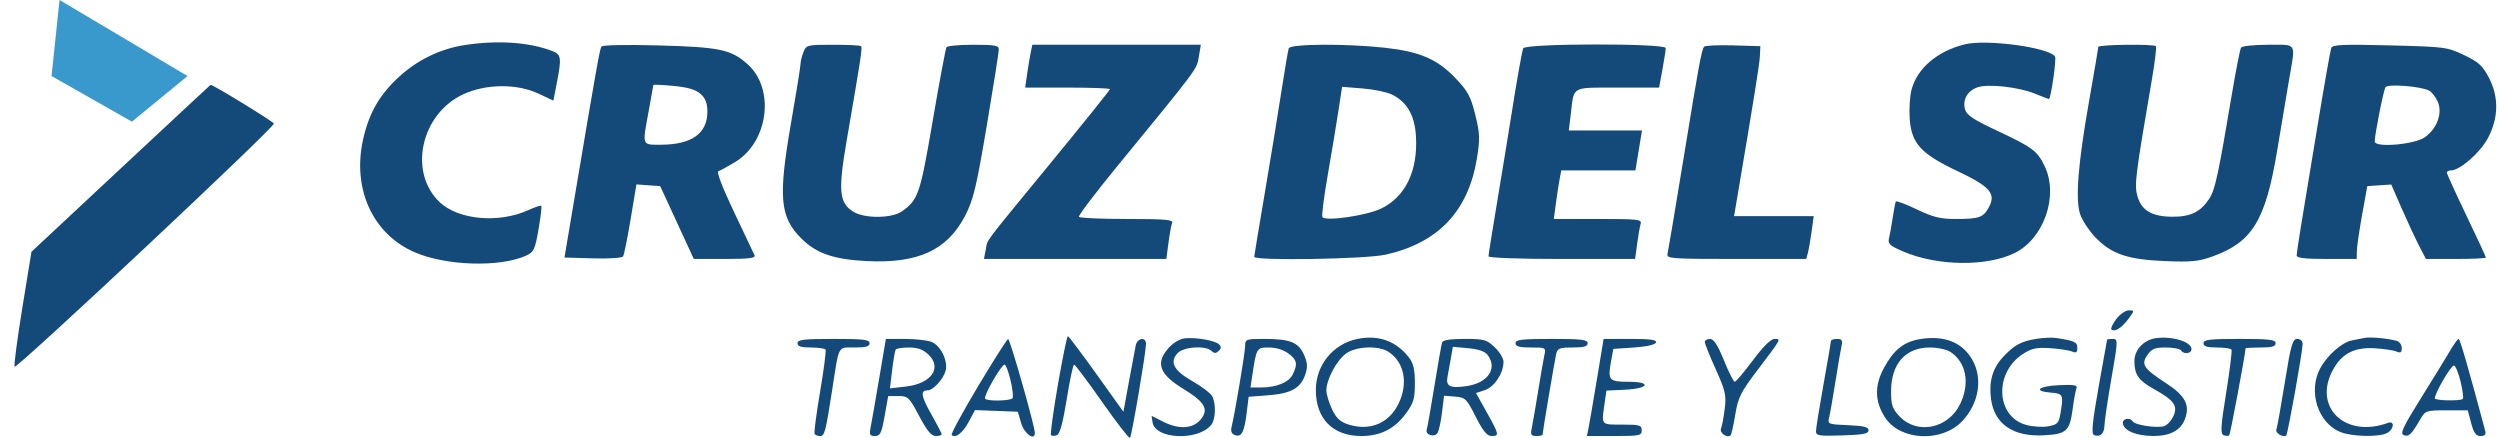
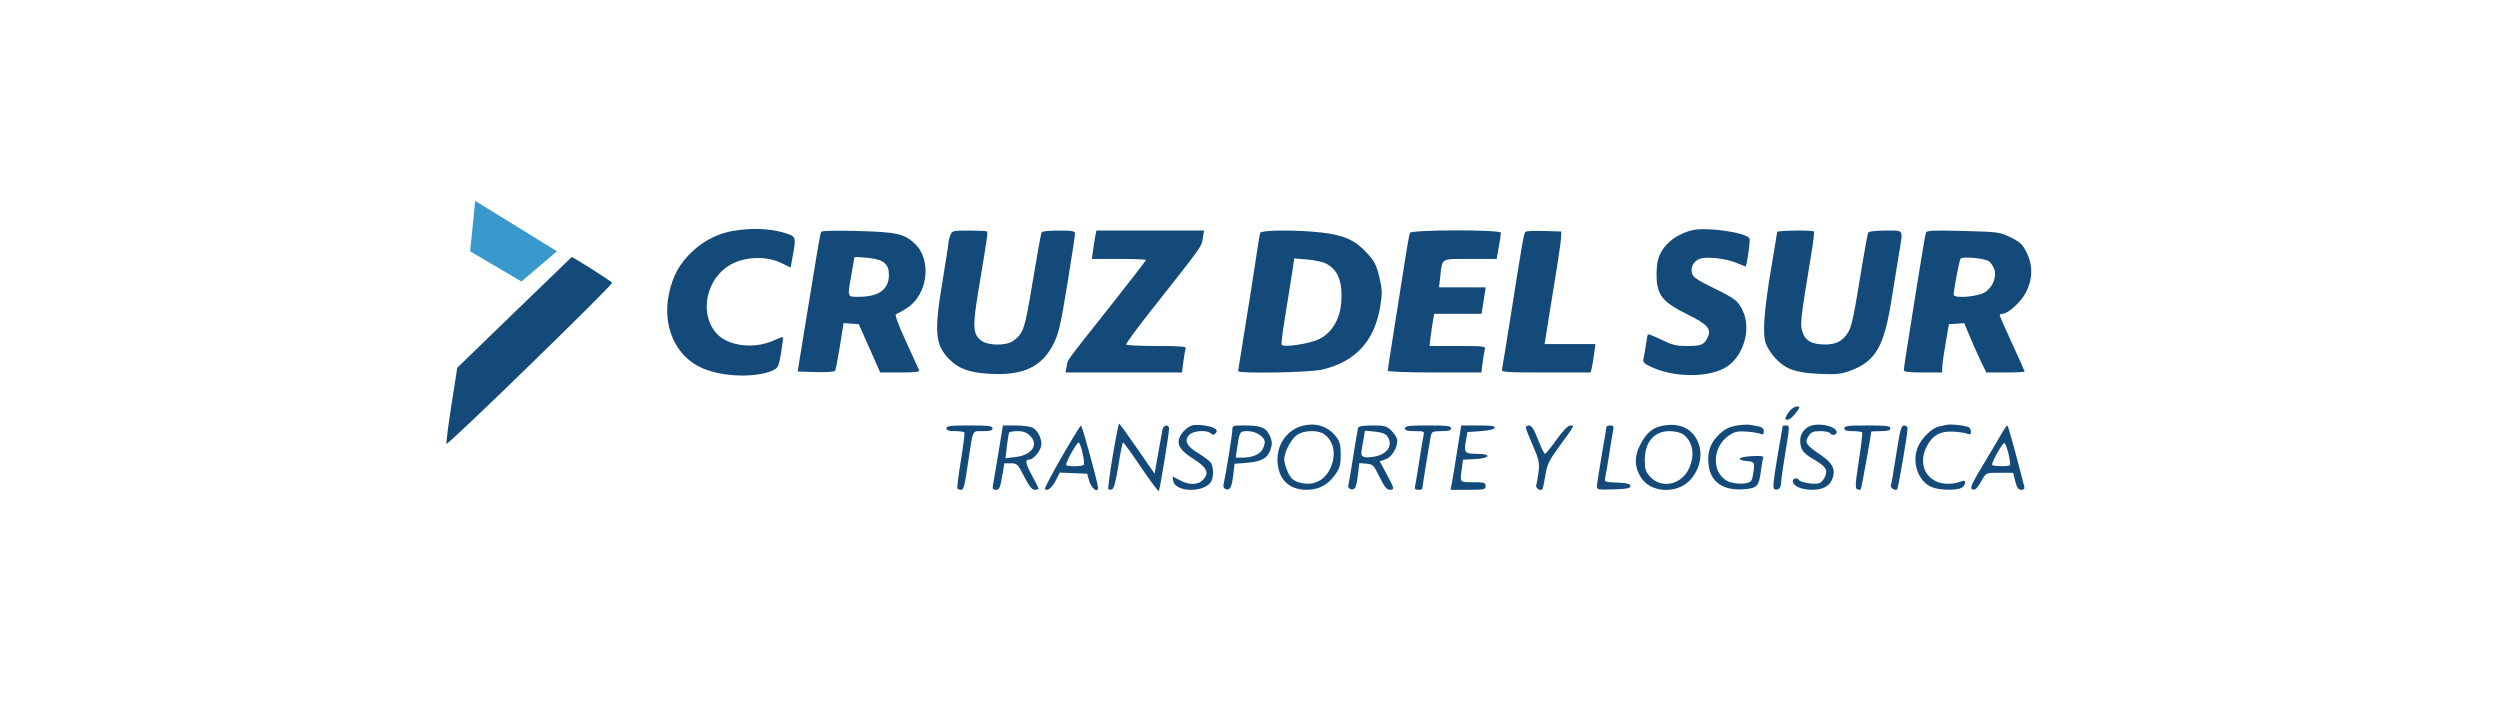
- <svg xmlns="http://www.w3.org/2000/svg" width="137" height="24" viewBox="0 0 137 24" fill="none">
-   <path fill-rule="evenodd" clip-rule="evenodd" d="M25.437 2.474C24.135 2.679 22.919 3.263 21.917 4.164C20.82 5.151 20.217 6.189 19.895 7.652C19.298 10.356 20.427 12.824 22.715 13.82C24.441 14.571 27.395 14.661 28.837 14.006C29.251 13.818 29.321 13.669 29.512 12.566C29.629 11.889 29.698 11.309 29.664 11.277C29.63 11.245 29.312 11.351 28.957 11.513C27.337 12.251 25.117 12.052 24.092 11.077C22.365 9.435 23.062 6.248 25.385 5.167C26.627 4.59 28.328 4.575 29.511 5.131L30.325 5.514L30.512 4.552C30.784 3.147 30.759 2.983 30.245 2.788C28.973 2.305 27.231 2.192 25.437 2.474ZM107.663 2.431C106.174 2.805 105.091 3.718 104.762 4.876C104.664 5.219 104.614 5.938 104.649 6.474C104.742 7.859 105.25 8.421 107.274 9.379C109.064 10.227 109.395 10.611 108.987 11.362C108.683 11.921 108.458 12 107.176 12C106.328 12 105.94 11.904 105.043 11.476C104.441 11.187 103.923 10.993 103.892 11.045C103.862 11.097 103.785 11.491 103.721 11.921C103.658 12.352 103.566 12.863 103.518 13.057C103.442 13.361 103.552 13.463 104.311 13.788C106.164 14.581 108.852 14.619 110.389 13.873C112.006 13.089 112.828 10.723 112.046 9.104C111.64 8.264 111.396 8.082 109.454 7.169C108.121 6.543 107.765 6.305 107.68 5.981C107.543 5.463 107.815 4.983 108.357 4.788C108.927 4.581 110.62 4.766 111.512 5.131C111.908 5.294 112.253 5.426 112.279 5.426C112.387 5.426 112.704 3.235 112.616 3.099C112.29 2.598 108.847 2.134 107.663 2.431ZM32.957 2.553C32.866 2.693 32.675 3.767 31.474 10.904L30.933 14.113L32.49 14.158C33.381 14.183 34.089 14.137 34.145 14.05C34.2 13.965 34.387 13.044 34.56 12.002L34.875 10.106L36.179 10.2L38.02 14.191H39.727C41.028 14.191 41.415 14.144 41.352 13.995C41.306 13.888 40.8 12.819 40.227 11.62C39.613 10.336 39.258 9.418 39.364 9.384C39.463 9.353 39.876 9.127 40.283 8.882C42.112 7.778 42.483 4.87 40.967 3.517C40.066 2.713 39.434 2.579 36.115 2.49C34.303 2.441 33.013 2.467 32.957 2.553ZM44.029 2.854C43.941 3.075 43.868 3.374 43.867 3.519C43.866 3.664 43.643 5.049 43.373 6.597C42.635 10.817 42.725 11.882 43.918 13.073C44.733 13.887 45.691 14.217 47.501 14.308C50.301 14.448 51.901 13.714 52.879 11.843C53.337 10.966 53.502 10.283 54.073 6.902C54.437 4.744 54.734 2.86 54.734 2.715C54.734 2.49 54.536 2.453 53.345 2.453C52.58 2.453 51.916 2.513 51.868 2.587C51.82 2.66 51.48 4.474 51.113 6.617C50.422 10.65 50.322 10.947 49.429 11.58C48.876 11.973 47.38 11.986 46.766 11.604C45.977 11.112 45.92 10.467 46.415 7.602C47.184 3.147 47.267 2.605 47.185 2.528C47.142 2.486 46.45 2.453 45.648 2.453C44.234 2.453 44.185 2.465 44.029 2.854ZM56.482 2.883C56.433 3.12 56.345 3.648 56.286 4.057L56.179 4.8H58.502C59.78 4.8 60.826 4.839 60.826 4.886C60.826 4.934 59.369 6.747 57.589 8.917C53.726 13.623 54.144 13.065 54.021 13.682L53.919 14.191H63.916L64.032 13.305C64.096 12.819 64.187 12.325 64.233 12.21C64.302 12.039 63.833 12 61.758 12C60.351 12 59.166 11.947 59.125 11.882C59.085 11.818 60.004 10.603 61.167 9.182C65.69 3.663 65.578 3.813 65.695 3.116L65.807 2.453H56.572L56.482 2.883ZM70.623 2.648C70.585 2.756 70.402 3.83 70.217 5.035C70.032 6.24 69.623 8.74 69.308 10.591C68.993 12.442 68.734 14.009 68.732 14.073C68.725 14.301 74.839 14.2 75.934 13.955C78.822 13.307 80.462 11.574 80.938 8.664C81.109 7.617 81.097 7.303 80.843 6.283C80.594 5.277 80.436 4.987 79.747 4.27C78.748 3.231 77.795 2.824 75.868 2.614C73.746 2.383 70.711 2.403 70.623 2.648ZM83.471 2.648C83.388 2.898 83.111 4.467 82.813 6.365C82.685 7.183 82.353 9.213 82.075 10.876C81.797 12.539 81.569 13.965 81.569 14.045C81.569 14.131 83.219 14.191 85.587 14.191H89.605L89.715 13.369C89.775 12.917 89.861 12.424 89.906 12.274C89.981 12.022 89.794 12 87.568 12H85.149L85.258 11.178C85.318 10.726 85.41 10.127 85.462 9.848L85.557 9.339H89.621L89.711 8.791C89.76 8.49 89.841 7.997 89.891 7.696L89.981 7.148H85.972L86.085 6.198C86.263 4.704 86.085 4.8 88.649 4.8H90.919L91.101 3.809C91.201 3.264 91.282 2.736 91.282 2.635C91.282 2.363 83.56 2.375 83.471 2.648ZM93.377 2.564C93.234 2.804 93.102 3.527 92.279 8.556C91.822 11.354 91.417 13.766 91.38 13.917C91.318 14.172 91.58 14.191 95.149 14.191H98.984L99.076 13.839C99.126 13.645 99.217 13.117 99.279 12.665L99.392 11.843H95.027L95.14 11.178C96.122 5.386 96.419 3.536 96.442 3.079L96.468 2.531L94.959 2.486C94.129 2.461 93.417 2.497 93.377 2.564ZM114.987 2.57C114.986 2.634 114.761 3.955 114.488 5.504C113.869 9.01 113.718 10.948 113.999 11.758C114.113 12.085 114.474 12.636 114.802 12.981C115.689 13.914 116.565 14.219 118.611 14.306C120.084 14.368 120.474 14.331 121.245 14.053C123.431 13.267 124.152 12.085 124.79 8.243C125.025 6.823 125.324 5.045 125.454 4.292C125.799 2.292 125.9 2.453 124.301 2.453C123.536 2.453 122.866 2.522 122.811 2.607C122.756 2.692 122.53 3.836 122.309 5.15C121.568 9.559 121.391 10.382 121.078 10.871C120.605 11.61 120.046 11.885 119.034 11.877C117.913 11.867 117.352 11.533 117.128 10.741C116.956 10.134 117.015 9.655 117.922 4.369C118.088 3.399 118.188 2.572 118.143 2.53C118.011 2.404 114.99 2.442 114.987 2.57ZM127.753 2.626C127.706 2.746 127.366 4.675 126.998 6.913C126.629 9.151 126.222 11.616 126.094 12.391C125.966 13.166 125.86 13.888 125.858 13.995C125.856 14.139 126.293 14.191 127.501 14.191H129.148L129.155 13.76C129.159 13.524 129.289 12.626 129.445 11.765L129.728 10.2L131.041 10.112L131.607 11.408C131.918 12.121 132.345 13.038 132.556 13.447L132.94 14.191H134.583C135.487 14.191 136.227 14.156 136.227 14.114C136.227 14.072 135.745 13.034 135.157 11.807C134.568 10.581 134.087 9.523 134.087 9.458C134.087 9.393 134.187 9.339 134.309 9.339C134.798 9.339 135.905 8.376 136.331 7.58C136.927 6.466 136.947 5.321 136.389 4.252C136.046 3.597 135.826 3.397 135.027 3.017C134.101 2.577 133.988 2.562 130.956 2.487C128.39 2.423 127.823 2.447 127.753 2.626ZM6.621 9.227L1.723 13.8L1.218 16.906C0.941 18.615 0.753 20.05 0.8 20.096C0.929 20.218 15.073 6.956 15.009 6.773C14.968 6.655 11.649 4.622 11.541 4.649C11.529 4.652 9.315 6.712 6.621 9.227ZM38.393 5.149C38.662 5.389 38.765 5.659 38.765 6.123C38.765 7.315 37.898 7.93 36.219 7.93C35.158 7.93 35.19 8.021 35.555 6.052C35.69 5.321 35.801 4.695 35.802 4.661C35.802 4.628 36.301 4.649 36.912 4.709C37.706 4.786 38.127 4.911 38.393 5.149ZM133.109 4.962C133.26 5.039 133.477 5.317 133.591 5.58C133.859 6.195 133.55 7.048 132.888 7.518C132.317 7.923 130.135 8.109 130.136 7.752C130.136 7.359 130.614 4.95 130.726 4.778C130.85 4.588 132.647 4.726 133.109 4.962ZM76.276 5.179C77.093 5.581 77.516 6.301 77.591 7.416C77.719 9.334 77.03 10.784 75.683 11.431C74.877 11.818 72.627 12.143 72.467 11.896C72.42 11.824 72.554 10.779 72.763 9.574C72.974 8.369 73.236 6.792 73.346 6.07L73.547 4.758L74.665 4.847C75.279 4.896 76.004 5.046 76.276 5.179ZM115.97 17.487C115.773 17.75 115.654 18.005 115.705 18.054C115.875 18.215 116.26 17.979 116.627 17.49C116.98 17.018 116.981 17.008 116.658 17.008C116.477 17.008 116.168 17.223 115.97 17.487ZM57.971 21.091C57.716 22.562 57.547 23.803 57.595 23.849C57.644 23.895 57.789 23.894 57.919 23.847C58.08 23.789 58.251 23.16 58.457 21.872C58.623 20.832 58.806 19.982 58.861 19.982C58.918 19.982 59.61 20.904 60.4 22.031C61.19 23.159 61.876 24.044 61.924 23.998C62.017 23.91 62.8 19.31 62.801 18.847C62.802 18.446 62.327 18.512 62.239 18.925C62.198 19.119 62.029 20.017 61.864 20.921L61.563 22.564L60.083 20.496C59.269 19.359 58.565 18.426 58.519 18.422C58.473 18.419 58.226 19.62 57.971 21.091ZM64.906 18.542C64.658 18.57 64.274 18.802 64.042 19.064C63.303 19.899 63.525 20.507 64.865 21.322C65.905 21.955 66.186 22.343 65.931 22.795C65.545 23.482 64.705 23.6 63.733 23.105L63.106 22.786L63.159 23.14C63.3 24.074 65.653 24.178 66.377 23.282C66.622 22.978 66.647 22.101 66.422 21.701C66.331 21.539 65.846 21.174 65.345 20.89C64.321 20.308 64.073 19.836 64.536 19.349C64.87 18.998 66.065 18.921 66.39 19.23C66.544 19.376 66.632 19.376 66.785 19.23C66.931 19.092 66.935 18.997 66.799 18.867C66.575 18.655 65.519 18.473 64.906 18.542ZM74.371 18.577C73.042 18.856 72.108 20.01 72.108 21.375C72.108 22.954 73.041 23.895 74.605 23.894C75.646 23.894 76.427 23.5 77.038 22.668C77.465 22.086 77.536 21.848 77.536 20.997C77.536 20.239 77.456 19.903 77.196 19.572C76.495 18.679 75.52 18.335 74.371 18.577ZM105.224 18.582C104.336 18.726 103.783 19.163 103.248 20.146C102.713 21.128 102.73 22 103.303 22.881C104.129 24.151 106.396 24.262 107.521 23.088C108.454 22.112 108.676 20.719 108.063 19.681C107.51 18.746 106.54 18.37 105.224 18.582ZM111.615 18.566C110.758 18.699 110.372 18.91 109.752 19.581C109.183 20.197 108.978 20.94 109.113 21.895C109.303 23.247 110.333 23.945 112.005 23.855C113.253 23.788 113.422 23.63 113.587 22.377C113.651 21.893 113.742 21.399 113.791 21.279C113.861 21.104 113.673 21.07 112.829 21.108C111.691 21.159 111.396 21.438 112.397 21.517C113.065 21.57 113.091 21.629 112.909 22.678C112.819 23.193 112.741 23.273 112.236 23.363C111.922 23.419 111.372 23.382 111.015 23.28C109.361 22.809 109.274 20.404 110.874 19.386C111.346 19.086 111.613 19.03 112.355 19.08C112.853 19.113 113.391 19.196 113.549 19.264C113.773 19.361 113.837 19.317 113.837 19.062C113.837 18.742 113.682 18.672 112.643 18.518C112.44 18.488 111.977 18.51 111.615 18.566ZM118.117 18.536C117.465 18.638 116.965 19.179 116.965 19.784C116.965 20.523 117.189 20.849 118.014 21.308C119.138 21.935 119.354 22.227 119.109 22.79C118.997 23.047 118.762 23.301 118.587 23.354C118.195 23.472 117.001 23.294 116.874 23.098C116.707 22.841 116.28 22.942 116.337 23.225C116.416 23.617 117.096 23.889 118 23.892C118.928 23.895 119.51 23.581 119.74 22.954C120.02 22.19 119.751 21.684 118.701 20.999C117.461 20.19 117.318 19.974 117.68 19.45C117.912 19.113 118.086 19.043 118.688 19.043C119.088 19.043 119.461 19.113 119.517 19.199C119.672 19.438 120.093 19.385 120.093 19.126C120.093 18.725 118.999 18.398 118.117 18.536ZM129.559 18.52C129.378 18.556 129.069 18.618 128.872 18.657C128.329 18.767 127.527 19.477 127.147 20.185C126.468 21.45 127.022 23.185 128.262 23.677C128.904 23.932 130.35 23.964 130.805 23.732C131.195 23.534 131.246 23.034 130.862 23.174C128.521 24.028 126.741 22.326 127.837 20.282C128.323 19.378 129.015 19.017 130.136 19.085C130.634 19.115 131.171 19.196 131.329 19.264C131.552 19.361 131.617 19.317 131.617 19.07C131.617 18.894 131.488 18.717 131.329 18.676C130.782 18.533 129.887 18.454 129.559 18.52ZM43.704 18.808C43.704 18.981 43.895 19.043 44.435 19.043C44.837 19.043 45.199 19.095 45.24 19.16C45.28 19.225 45.145 20.263 44.941 21.468C44.736 22.674 44.6 23.712 44.639 23.777C44.679 23.842 44.812 23.894 44.935 23.894C45.188 23.894 45.242 23.693 45.6 21.39C45.995 18.845 45.891 19.043 46.835 19.043C47.454 19.043 47.655 18.985 47.655 18.808C47.655 18.612 47.326 18.573 45.68 18.573C44.033 18.573 43.704 18.612 43.704 18.808ZM48.168 20.803C47.96 22.03 47.751 23.227 47.702 23.464C47.629 23.82 47.672 23.894 47.949 23.894C48.236 23.894 48.312 23.736 48.478 22.799L48.673 21.703H49.232C49.759 21.703 49.824 21.766 50.372 22.799C50.797 23.603 51.039 23.894 51.279 23.894C51.459 23.894 51.606 23.851 51.606 23.799C51.606 23.746 51.347 23.246 51.03 22.688C50.467 21.698 50.424 21.39 50.847 21.39C51.138 21.39 51.707 20.76 51.822 20.309C51.962 19.764 51.533 18.911 51.027 18.729C50.791 18.643 50.136 18.573 49.572 18.573H48.546L48.168 20.803ZM53.6 21.164C52.75 22.584 52.098 23.788 52.152 23.839C52.36 24.037 52.758 23.728 53.088 23.113L53.431 22.472L55.776 22.564L55.96 23.189C56.132 23.773 56.71 24.185 56.71 23.723C56.71 23.36 55.349 18.573 55.247 18.578C55.191 18.58 54.45 19.744 53.6 21.164ZM68.234 18.949C68.234 19.306 67.676 22.639 67.491 23.389C67.432 23.628 67.49 23.777 67.671 23.842C68.034 23.975 68.189 23.685 68.317 22.634L68.426 21.744L69.483 21.663C70.739 21.568 71.267 21.279 71.52 20.548C71.67 20.116 71.658 19.896 71.461 19.446C71.158 18.759 70.698 18.573 69.294 18.573C68.285 18.573 68.234 18.591 68.234 18.949ZM79.025 18.769C78.99 18.876 78.801 19.95 78.606 21.155C78.411 22.361 78.221 23.437 78.184 23.548C78.092 23.827 78.608 23.988 78.775 23.732C78.849 23.617 78.96 23.11 79.022 22.605L79.134 21.686L79.734 21.734C80.298 21.779 80.367 21.845 80.87 22.838C81.266 23.62 81.49 23.894 81.734 23.894C82.173 23.894 82.159 23.82 81.474 22.594L80.885 21.539L81.378 21.375C81.896 21.204 82.392 20.447 82.392 19.829C82.392 19.641 82.176 19.282 81.911 19.03C81.469 18.611 81.334 18.573 80.26 18.573C79.468 18.573 79.069 18.636 79.025 18.769ZM83.051 18.808C83.051 18.986 83.254 19.043 83.887 19.043C84.712 19.043 84.722 19.048 84.63 19.473C84.578 19.71 84.422 20.608 84.284 21.468C84.145 22.329 83.99 23.227 83.94 23.464C83.863 23.823 83.904 23.894 84.19 23.894C84.379 23.894 84.533 23.861 84.533 23.82C84.533 23.68 85.196 19.749 85.279 19.395C85.352 19.087 85.466 19.043 86.182 19.043C86.801 19.043 87.002 18.985 87.002 18.808C87.002 18.612 86.673 18.573 85.027 18.573C83.38 18.573 83.051 18.612 83.051 18.808ZM87.508 20.803C87.305 22.03 87.099 23.227 87.05 23.464L86.961 23.894H88.463C89.856 23.894 89.966 23.872 89.966 23.581C89.966 23.3 89.856 23.268 88.895 23.268C87.718 23.268 87.757 23.315 87.929 22.123L88.033 21.404L89.027 21.358C90.365 21.296 90.542 20.921 89.233 20.921C88.173 20.921 88.099 20.836 88.282 19.825L88.409 19.121L89.545 19.043C90.244 18.994 90.707 18.889 90.748 18.769C90.799 18.622 90.448 18.573 89.347 18.573H87.877L87.508 20.803ZM93.423 18.742C93.423 18.834 93.692 19.506 94.021 20.234C94.549 21.402 94.607 21.657 94.515 22.4C94.458 22.863 94.366 23.353 94.311 23.488C94.216 23.725 94.653 24.029 94.837 23.854C94.883 23.811 94.998 23.299 95.094 22.716C95.245 21.789 95.394 21.489 96.288 20.311C97.639 18.53 97.615 18.573 97.245 18.573C97.042 18.573 96.622 18.988 96.057 19.747C95.576 20.392 95.129 20.921 95.064 20.921C94.999 20.921 94.733 20.393 94.472 19.749C94.134 18.911 93.917 18.576 93.711 18.575C93.552 18.574 93.423 18.649 93.423 18.742ZM100.336 18.69C100.335 18.755 100.15 19.829 99.926 21.077C99.701 22.325 99.517 23.473 99.516 23.627C99.514 23.878 99.662 23.902 100.955 23.861C102.104 23.825 102.395 23.769 102.395 23.581C102.395 23.4 102.138 23.336 101.268 23.3C100.199 23.256 100.145 23.235 100.23 22.909C100.28 22.719 100.438 21.825 100.581 20.921C100.725 20.017 100.878 19.119 100.922 18.925C100.984 18.651 100.928 18.573 100.67 18.573C100.487 18.573 100.337 18.626 100.336 18.69ZM115.469 18.612C115.461 18.634 115.252 19.803 115.003 21.21C114.648 23.223 114.596 23.785 114.762 23.845C115.098 23.968 115.318 23.754 115.326 23.298C115.33 23.067 115.501 21.909 115.708 20.725C116.066 18.67 116.069 18.573 115.783 18.573C115.618 18.573 115.477 18.591 115.469 18.612ZM120.752 18.808C120.752 18.981 120.943 19.043 121.483 19.043C121.885 19.043 122.246 19.095 122.285 19.16C122.324 19.225 122.193 20.288 121.994 21.523C121.694 23.387 121.671 23.783 121.858 23.851C121.981 23.896 122.119 23.899 122.162 23.858C122.222 23.801 123.056 19.351 123.056 19.09C123.056 19.064 123.427 19.043 123.88 19.043C124.502 19.043 124.703 18.985 124.703 18.808C124.703 18.612 124.373 18.573 122.727 18.573C121.081 18.573 120.752 18.612 120.752 18.808ZM125.208 20.96C124.996 22.273 124.788 23.434 124.746 23.541C124.67 23.73 125.135 24.005 125.287 23.861C125.375 23.777 126.183 19.259 126.184 18.847C126.184 18.688 126.061 18.573 125.888 18.573C125.633 18.573 125.539 18.902 125.208 20.96ZM134.253 19.238C134.039 19.604 133.324 20.769 132.663 21.827C131.674 23.413 131.51 23.768 131.729 23.848C132.003 23.949 132.148 23.809 132.638 22.967C132.91 22.501 132.955 22.486 134.077 22.486H135.234L135.421 23.19C135.564 23.731 135.684 23.894 135.936 23.894C136.168 23.894 136.244 23.813 136.192 23.62C135.302 20.279 134.809 18.573 134.734 18.573C134.683 18.573 134.466 18.872 134.253 19.238ZM50.883 19.436C51.643 20.159 51.028 21.027 49.645 21.183L48.77 21.282L48.89 20.279C48.956 19.728 49.043 19.225 49.083 19.16C49.123 19.095 49.452 19.043 49.813 19.043C50.294 19.043 50.579 19.147 50.883 19.436ZM70.599 19.367C71.079 19.726 71.124 19.934 70.846 20.514C70.636 20.952 69.951 21.234 69.096 21.234H68.526L68.639 20.49C68.856 19.063 68.868 19.043 69.547 19.043C69.923 19.043 70.335 19.169 70.599 19.367ZM76.101 19.287C76.959 19.858 77.178 20.996 76.644 22.113C76.131 23.189 75.077 23.633 73.909 23.267C73.444 23.121 73.234 22.928 72.996 22.43C72.826 22.073 72.686 21.605 72.686 21.39C72.686 20.805 73.237 19.767 73.751 19.382C74.302 18.97 75.549 18.92 76.101 19.287ZM81.515 19.443C82.086 20.186 81.544 20.991 80.358 21.16C79.451 21.29 79.221 21.172 79.326 20.632C79.371 20.403 79.454 19.944 79.512 19.611L79.616 19.005L80.456 19.082C81.009 19.132 81.37 19.256 81.515 19.443ZM106.887 19.287C107.75 19.862 107.964 20.996 107.422 22.13C106.773 23.491 105.056 23.842 104.088 22.812C103.704 22.403 103.63 22.184 103.63 21.458C103.63 19.937 104.417 19.043 105.756 19.043C106.182 19.043 106.682 19.151 106.887 19.287ZM55.381 20.855C55.494 21.335 55.54 21.772 55.482 21.827C55.323 21.978 54.081 21.994 53.984 21.846C53.887 21.696 54.87 19.982 55.053 19.982C55.121 19.982 55.268 20.375 55.381 20.855ZM134.844 20.931C134.955 21.398 135.009 21.817 134.964 21.86C134.832 21.986 133.428 21.957 133.428 21.828C133.428 21.537 134.339 19.983 134.482 20.029C134.571 20.057 134.734 20.462 134.844 20.931Z" fill="#144A79" />
-   <path d="M3.263 0L2.825 4.167L7.228 6.667L10.277 4.167L3.263 0Z" fill="#3999CC" />
+ <svg xmlns="http://www.w3.org/2000/svg" width="112" height="32" viewBox="0 0 112 32" fill="none">
+   <path fill-rule="evenodd" clip-rule="evenodd" d="M32.866 10.34C32.186 10.451 31.551 10.768 31.028 11.255C30.455 11.79 30.141 12.352 29.972 13.145C29.661 14.61 30.25 15.947 31.445 16.486C32.346 16.893 33.888 16.941 34.641 16.587C34.857 16.485 34.893 16.404 34.993 15.807C35.054 15.44 35.09 15.126 35.072 15.109C35.055 15.091 34.889 15.149 34.703 15.236C33.858 15.636 32.699 15.528 32.163 15C31.262 14.111 31.626 12.384 32.839 11.799C33.487 11.486 34.375 11.478 34.992 11.779L35.418 11.987L35.515 11.466C35.657 10.705 35.644 10.616 35.376 10.51C34.711 10.249 33.802 10.187 32.866 10.34ZM75.793 10.317C75.015 10.52 74.45 11.014 74.278 11.641C74.227 11.827 74.201 12.216 74.219 12.507C74.268 13.257 74.533 13.562 75.589 14.08C76.524 14.54 76.697 14.747 76.484 15.155C76.325 15.457 76.207 15.5 75.538 15.5C75.095 15.5 74.893 15.448 74.425 15.216C74.11 15.06 73.84 14.955 73.824 14.983C73.808 15.011 73.768 15.224 73.735 15.457C73.702 15.691 73.654 15.967 73.628 16.073C73.589 16.237 73.646 16.292 74.043 16.468C75.01 16.898 76.413 16.918 77.216 16.515C78.06 16.09 78.489 14.808 78.081 13.931C77.869 13.476 77.742 13.378 76.727 12.883C76.032 12.544 75.846 12.415 75.801 12.24C75.73 11.959 75.872 11.699 76.155 11.593C76.452 11.482 77.336 11.582 77.802 11.779C78.009 11.867 78.189 11.939 78.202 11.939C78.258 11.939 78.424 10.752 78.378 10.679C78.208 10.408 76.411 10.156 75.793 10.317ZM36.792 10.383C36.744 10.459 36.645 11.041 36.017 14.906L35.735 16.644L36.547 16.669C37.013 16.683 37.382 16.658 37.412 16.61C37.441 16.565 37.538 16.065 37.628 15.501L37.793 14.474L38.474 14.525L39.435 16.687H40.326C41.005 16.687 41.207 16.661 41.174 16.581C41.15 16.523 40.886 15.944 40.587 15.294C40.266 14.599 40.081 14.101 40.136 14.083C40.188 14.066 40.404 13.944 40.616 13.811C41.571 13.213 41.765 11.638 40.973 10.905C40.503 10.47 40.173 10.397 38.44 10.349C37.495 10.322 36.821 10.336 36.792 10.383ZM42.572 10.546C42.526 10.665 42.488 10.828 42.487 10.906C42.486 10.985 42.37 11.735 42.229 12.573C41.844 14.859 41.891 15.436 42.514 16.081C42.939 16.522 43.439 16.701 44.385 16.75C45.846 16.826 46.681 16.429 47.192 15.415C47.431 14.94 47.517 14.57 47.815 12.739C48.005 11.57 48.161 10.549 48.161 10.471C48.161 10.349 48.057 10.329 47.435 10.329C47.036 10.329 46.689 10.361 46.664 10.401C46.639 10.441 46.462 11.423 46.27 12.584C45.909 14.769 45.857 14.929 45.391 15.273C45.102 15.485 44.321 15.493 44.001 15.286C43.589 15.019 43.559 14.669 43.817 13.118C44.219 10.705 44.262 10.411 44.22 10.369C44.197 10.347 43.836 10.329 43.417 10.329C42.679 10.329 42.653 10.335 42.572 10.546ZM49.073 10.562C49.047 10.69 49.001 10.976 48.971 11.197L48.915 11.6H50.128C50.795 11.6 51.341 11.621 51.341 11.647C51.341 11.672 50.58 12.655 49.651 13.83C47.634 16.379 47.852 16.077 47.788 16.411L47.735 16.687H52.954L53.014 16.207C53.048 15.943 53.095 15.676 53.12 15.614C53.156 15.521 52.911 15.5 51.828 15.5C51.093 15.5 50.474 15.471 50.453 15.436C50.432 15.401 50.911 14.743 51.519 13.974C53.88 10.984 53.822 11.065 53.883 10.688L53.941 10.329H49.12L49.073 10.562ZM56.456 10.434C56.436 10.493 56.34 11.075 56.244 11.727C56.147 12.38 55.934 13.734 55.769 14.737C55.605 15.739 55.469 16.588 55.468 16.623C55.464 16.746 58.657 16.692 59.228 16.559C60.736 16.208 61.592 15.269 61.84 13.693C61.93 13.126 61.923 12.956 61.791 12.403C61.661 11.859 61.578 11.701 61.219 11.313C60.697 10.75 60.199 10.53 59.194 10.416C58.086 10.291 56.501 10.302 56.456 10.434ZM63.163 10.434C63.12 10.57 62.975 11.419 62.819 12.448C62.752 12.891 62.579 13.99 62.434 14.891C62.289 15.792 62.17 16.564 62.17 16.608C62.17 16.654 63.031 16.687 64.268 16.687H66.365L66.422 16.242C66.454 15.997 66.499 15.73 66.522 15.648C66.561 15.512 66.464 15.5 65.302 15.5H64.039L64.096 15.055C64.127 14.81 64.175 14.486 64.202 14.334L64.252 14.059H66.374L66.421 13.762C66.446 13.599 66.488 13.332 66.514 13.168L66.561 12.872H64.468L64.527 12.357C64.62 11.548 64.528 11.6 65.866 11.6H67.051L67.146 11.063C67.198 10.768 67.241 10.482 67.241 10.428C67.241 10.28 63.209 10.287 63.163 10.434ZM68.334 10.389C68.26 10.519 68.191 10.911 67.761 13.635C67.522 15.15 67.311 16.457 67.292 16.538C67.259 16.676 67.396 16.687 69.259 16.687H71.262L71.309 16.496C71.335 16.391 71.383 16.105 71.416 15.86L71.475 15.415H69.196L69.255 15.055C69.767 11.917 69.923 10.915 69.934 10.668L69.948 10.371L69.16 10.347C68.727 10.333 68.355 10.352 68.334 10.389ZM79.616 10.392C79.615 10.427 79.498 11.142 79.355 11.982C79.033 13.881 78.954 14.93 79.1 15.369C79.16 15.546 79.348 15.844 79.52 16.031C79.983 16.537 80.44 16.702 81.508 16.749C82.277 16.783 82.48 16.762 82.883 16.612C84.024 16.186 84.401 15.546 84.734 13.465C84.857 12.696 85.013 11.732 85.081 11.325C85.261 10.242 85.313 10.329 84.478 10.329C84.079 10.329 83.729 10.366 83.701 10.412C83.672 10.458 83.554 11.078 83.438 11.79C83.052 14.178 82.959 14.624 82.796 14.888C82.549 15.289 82.257 15.438 81.729 15.433C81.144 15.428 80.851 15.247 80.734 14.818C80.644 14.489 80.675 14.23 81.148 11.366C81.235 10.841 81.287 10.393 81.264 10.37C81.195 10.302 79.617 10.323 79.616 10.392ZM86.281 10.423C86.256 10.487 86.079 11.532 85.886 12.745C85.694 13.957 85.481 15.292 85.415 15.712C85.348 16.131 85.292 16.523 85.291 16.581C85.29 16.659 85.518 16.687 86.149 16.687H87.009L87.012 16.453C87.014 16.325 87.083 15.839 87.164 15.373L87.312 14.525L87.997 14.477L88.293 15.179C88.455 15.565 88.678 16.062 88.788 16.284L88.989 16.687H89.847C90.318 16.687 90.704 16.668 90.704 16.645C90.704 16.623 90.453 16.06 90.146 15.396C89.839 14.731 89.587 14.159 89.587 14.123C89.587 14.088 89.639 14.059 89.703 14.059C89.959 14.059 90.536 13.537 90.759 13.106C91.07 12.503 91.08 11.882 90.789 11.303C90.61 10.948 90.495 10.84 90.078 10.634C89.594 10.396 89.536 10.388 87.953 10.347C86.613 10.312 86.317 10.326 86.281 10.423ZM23.043 13.998L20.486 16.475L20.222 18.158C20.077 19.083 19.979 19.861 20.004 19.885C20.071 19.951 27.455 12.768 27.422 12.669C27.4 12.605 25.668 11.504 25.611 11.518C25.605 11.52 24.449 12.636 23.043 13.998ZM39.63 11.789C39.77 11.919 39.824 12.065 39.824 12.317C39.824 12.962 39.371 13.296 38.494 13.296C37.941 13.296 37.957 13.345 38.148 12.278C38.218 11.882 38.276 11.543 38.277 11.525C38.277 11.507 38.537 11.518 38.856 11.55C39.271 11.592 39.491 11.66 39.63 11.789ZM89.077 11.688C89.156 11.729 89.269 11.88 89.329 12.022C89.469 12.355 89.307 12.818 88.961 13.072C88.663 13.291 87.524 13.392 87.525 13.199C87.525 12.986 87.775 11.681 87.833 11.588C87.897 11.485 88.835 11.56 89.077 11.688ZM59.406 11.805C59.833 12.023 60.054 12.413 60.093 13.017C60.16 14.056 59.8 14.842 59.097 15.192C58.676 15.401 57.502 15.578 57.418 15.444C57.394 15.405 57.463 14.839 57.573 14.186C57.682 13.533 57.819 12.679 57.877 12.288L57.982 11.577L58.565 11.626C58.886 11.652 59.265 11.733 59.406 11.805ZM80.129 18.472C80.027 18.614 79.964 18.753 79.991 18.779C80.079 18.866 80.281 18.738 80.472 18.474C80.656 18.218 80.657 18.213 80.488 18.213C80.394 18.213 80.232 18.329 80.129 18.472ZM49.85 20.424C49.717 21.221 49.629 21.893 49.654 21.918C49.679 21.943 49.755 21.943 49.823 21.917C49.907 21.886 49.996 21.545 50.104 20.847C50.191 20.284 50.286 19.823 50.315 19.823C50.344 19.823 50.706 20.323 51.118 20.934C51.531 21.544 51.889 22.024 51.914 21.999C51.962 21.951 52.371 19.459 52.372 19.209C52.372 18.992 52.124 19.027 52.078 19.251C52.057 19.356 51.969 19.843 51.883 20.332L51.726 21.222L50.953 20.102C50.528 19.486 50.161 18.98 50.136 18.979C50.112 18.977 49.984 19.628 49.85 20.424ZM53.471 19.044C53.341 19.059 53.141 19.184 53.02 19.327C52.634 19.779 52.75 20.108 53.449 20.55C53.992 20.892 54.139 21.102 54.006 21.347C53.804 21.719 53.366 21.784 52.858 21.515L52.531 21.342L52.559 21.534C52.632 22.04 53.861 22.096 54.239 21.611C54.367 21.446 54.38 20.971 54.262 20.755C54.215 20.667 53.962 20.469 53.7 20.315C53.165 20 53.036 19.744 53.278 19.481C53.452 19.291 54.076 19.249 54.246 19.416C54.326 19.496 54.372 19.496 54.452 19.416C54.528 19.341 54.53 19.29 54.459 19.22C54.342 19.105 53.791 19.006 53.471 19.044ZM58.412 19.062C57.718 19.214 57.231 19.839 57.231 20.578C57.231 21.433 57.718 21.943 58.534 21.943C59.078 21.942 59.485 21.729 59.804 21.279C60.027 20.963 60.064 20.834 60.064 20.373C60.064 19.963 60.022 19.781 59.887 19.602C59.521 19.118 59.012 18.932 58.412 19.062ZM74.519 19.066C74.056 19.143 73.767 19.38 73.487 19.913C73.208 20.445 73.217 20.917 73.516 21.394C73.948 22.082 75.131 22.142 75.718 21.506C76.206 20.977 76.321 20.223 76.001 19.661C75.712 19.154 75.206 18.951 74.519 19.066ZM77.855 19.057C77.408 19.129 77.207 19.243 76.883 19.606C76.586 19.94 76.479 20.343 76.549 20.86C76.649 21.592 77.186 21.97 78.059 21.922C78.711 21.885 78.799 21.799 78.885 21.121C78.918 20.859 78.966 20.591 78.991 20.526C79.028 20.431 78.93 20.413 78.489 20.434C77.895 20.461 77.741 20.612 78.264 20.655C78.613 20.684 78.626 20.715 78.531 21.284C78.484 21.563 78.443 21.607 78.18 21.655C78.016 21.686 77.729 21.665 77.542 21.61C76.679 21.355 76.634 20.052 77.469 19.501C77.715 19.338 77.855 19.308 78.242 19.335C78.502 19.353 78.783 19.398 78.865 19.435C78.982 19.487 79.016 19.463 79.016 19.325C79.016 19.152 78.935 19.114 78.392 19.031C78.286 19.015 78.044 19.026 77.855 19.057ZM81.25 19.04C80.909 19.096 80.649 19.389 80.649 19.717C80.649 20.117 80.766 20.293 81.196 20.542C81.783 20.881 81.896 21.04 81.768 21.344C81.71 21.484 81.587 21.622 81.495 21.65C81.291 21.714 80.668 21.617 80.601 21.512C80.514 21.372 80.291 21.427 80.321 21.58C80.362 21.793 80.717 21.94 81.189 21.942C81.674 21.943 81.977 21.773 82.097 21.433C82.243 21.02 82.103 20.745 81.555 20.374C80.907 19.936 80.833 19.819 81.022 19.535C81.143 19.353 81.234 19.315 81.548 19.315C81.757 19.315 81.952 19.353 81.981 19.399C82.062 19.529 82.282 19.5 82.282 19.36C82.282 19.143 81.711 18.966 81.25 19.04ZM87.224 19.031C87.129 19.051 86.968 19.085 86.865 19.106C86.581 19.165 86.162 19.55 85.964 19.934C85.61 20.619 85.899 21.558 86.546 21.825C86.881 21.963 87.636 21.98 87.874 21.855C88.077 21.748 88.104 21.477 87.904 21.552C86.681 22.015 85.752 21.093 86.325 19.986C86.578 19.496 86.939 19.301 87.524 19.338C87.784 19.354 88.065 19.398 88.148 19.435C88.264 19.487 88.298 19.463 88.298 19.329C88.298 19.234 88.23 19.138 88.148 19.116C87.862 19.039 87.395 18.996 87.224 19.031ZM42.402 19.188C42.402 19.282 42.502 19.315 42.784 19.315C42.994 19.315 43.183 19.343 43.204 19.378C43.225 19.413 43.155 19.976 43.048 20.629C42.941 21.282 42.87 21.844 42.891 21.879C42.911 21.914 42.981 21.943 43.045 21.943C43.177 21.943 43.205 21.834 43.392 20.586C43.598 19.208 43.544 19.315 44.037 19.315C44.36 19.315 44.465 19.284 44.465 19.188C44.465 19.082 44.293 19.06 43.434 19.06C42.574 19.06 42.402 19.082 42.402 19.188ZM44.733 20.268C44.624 20.933 44.515 21.581 44.489 21.71C44.451 21.902 44.474 21.943 44.618 21.943C44.768 21.943 44.808 21.857 44.895 21.349L44.996 20.756H45.288C45.563 20.756 45.597 20.79 45.883 21.349C46.105 21.785 46.231 21.943 46.357 21.943C46.451 21.943 46.528 21.919 46.528 21.891C46.528 21.862 46.392 21.592 46.227 21.29C45.933 20.753 45.91 20.586 46.131 20.586C46.283 20.586 46.58 20.245 46.64 20.001C46.713 19.705 46.489 19.244 46.225 19.145C46.102 19.098 45.76 19.06 45.465 19.06H44.93L44.733 20.268ZM47.568 20.464C47.124 21.233 46.784 21.885 46.813 21.913C46.921 22.02 47.129 21.852 47.301 21.519L47.48 21.172L48.704 21.222L48.8 21.561C48.89 21.877 49.192 22.1 49.192 21.85C49.192 21.654 48.481 19.06 48.428 19.063C48.399 19.064 48.012 19.695 47.568 20.464ZM55.208 19.264C55.208 19.458 54.917 21.263 54.82 21.669C54.789 21.799 54.82 21.879 54.914 21.915C55.104 21.986 55.185 21.829 55.252 21.26L55.309 20.778L55.86 20.734C56.516 20.682 56.791 20.526 56.924 20.13C57.002 19.896 56.996 19.777 56.893 19.533C56.735 19.161 56.495 19.06 55.761 19.06C55.235 19.06 55.208 19.07 55.208 19.264ZM60.842 19.166C60.823 19.225 60.725 19.806 60.623 20.459C60.521 21.112 60.422 21.695 60.403 21.755C60.355 21.907 60.624 21.994 60.711 21.855C60.75 21.793 60.808 21.518 60.84 21.244L60.899 20.747L61.212 20.773C61.507 20.797 61.542 20.833 61.805 21.371C62.012 21.794 62.129 21.943 62.256 21.943C62.485 21.943 62.478 21.902 62.12 21.239L61.812 20.667L62.07 20.578C62.341 20.485 62.6 20.076 62.6 19.741C62.6 19.639 62.487 19.445 62.349 19.308C62.118 19.081 62.047 19.06 61.486 19.06C61.073 19.06 60.864 19.095 60.842 19.166ZM62.944 19.188C62.944 19.284 63.049 19.315 63.38 19.315C63.811 19.315 63.816 19.318 63.768 19.548C63.741 19.676 63.659 20.163 63.587 20.629C63.515 21.095 63.434 21.581 63.407 21.71C63.367 21.904 63.389 21.943 63.538 21.943C63.637 21.943 63.717 21.925 63.717 21.902C63.717 21.827 64.063 19.698 64.107 19.506C64.144 19.339 64.204 19.315 64.578 19.315C64.901 19.315 65.006 19.284 65.006 19.188C65.006 19.082 64.834 19.06 63.975 19.06C63.115 19.06 62.944 19.082 62.944 19.188ZM65.27 20.268C65.165 20.933 65.057 21.581 65.031 21.71L64.985 21.943H65.769C66.496 21.943 66.553 21.93 66.553 21.773C66.553 21.621 66.496 21.604 65.995 21.604C65.38 21.604 65.4 21.629 65.49 20.983L65.544 20.594L66.063 20.569C66.762 20.535 66.855 20.332 66.171 20.332C65.618 20.332 65.579 20.286 65.674 19.739L65.741 19.357L66.334 19.315C66.699 19.289 66.94 19.232 66.962 19.166C66.989 19.087 66.805 19.06 66.23 19.06H65.463L65.27 20.268ZM68.358 19.152C68.358 19.202 68.499 19.566 68.671 19.96C68.946 20.593 68.976 20.731 68.928 21.133C68.898 21.384 68.851 21.649 68.822 21.723C68.772 21.851 69 22.016 69.097 21.921C69.12 21.897 69.181 21.62 69.231 21.305C69.31 20.802 69.388 20.64 69.854 20.002C70.559 19.037 70.547 19.06 70.353 19.06C70.248 19.06 70.028 19.285 69.733 19.696C69.482 20.046 69.249 20.332 69.215 20.332C69.181 20.332 69.042 20.046 68.906 19.697C68.73 19.244 68.616 19.062 68.509 19.061C68.426 19.061 68.358 19.101 68.358 19.152ZM71.967 19.124C71.967 19.159 71.87 19.741 71.753 20.417C71.636 21.093 71.54 21.714 71.539 21.798C71.538 21.934 71.616 21.947 72.29 21.925C72.891 21.905 73.042 21.875 73.042 21.773C73.042 21.675 72.908 21.64 72.454 21.621C71.896 21.597 71.868 21.586 71.912 21.409C71.938 21.306 72.02 20.822 72.095 20.332C72.17 19.843 72.25 19.356 72.273 19.251C72.306 19.103 72.276 19.06 72.141 19.06C72.046 19.06 71.968 19.089 71.967 19.124ZM79.868 19.082C79.864 19.093 79.754 19.726 79.624 20.488C79.439 21.579 79.412 21.883 79.499 21.916C79.674 21.982 79.789 21.867 79.793 21.62C79.795 21.494 79.885 20.867 79.992 20.226C80.179 19.113 80.181 19.06 80.032 19.06C79.945 19.06 79.872 19.07 79.868 19.082ZM82.625 19.188C82.625 19.282 82.725 19.315 83.007 19.315C83.217 19.315 83.406 19.343 83.426 19.378C83.446 19.413 83.378 19.989 83.274 20.658C83.117 21.668 83.105 21.882 83.203 21.919C83.267 21.944 83.339 21.945 83.362 21.923C83.393 21.892 83.829 19.482 83.829 19.34C83.829 19.326 84.022 19.315 84.258 19.315C84.583 19.315 84.688 19.284 84.688 19.188C84.688 19.082 84.516 19.06 83.657 19.06C82.797 19.06 82.625 19.082 82.625 19.188ZM84.952 20.353C84.841 21.064 84.733 21.694 84.711 21.751C84.671 21.854 84.914 22.003 84.993 21.924C85.039 21.879 85.461 19.432 85.461 19.209C85.462 19.122 85.397 19.06 85.307 19.06C85.174 19.06 85.125 19.239 84.952 20.353ZM89.674 19.421C89.562 19.619 89.189 20.25 88.844 20.823C88.328 21.682 88.242 21.875 88.356 21.918C88.5 21.972 88.575 21.896 88.831 21.441C88.973 21.188 88.996 21.18 89.582 21.18H90.186L90.284 21.561C90.359 21.854 90.421 21.943 90.553 21.943C90.674 21.943 90.713 21.899 90.686 21.794C90.222 19.985 89.964 19.061 89.925 19.061C89.899 19.061 89.785 19.223 89.674 19.421ZM46.15 19.528C46.547 19.919 46.225 20.39 45.503 20.474L45.047 20.527L45.109 19.985C45.144 19.686 45.189 19.413 45.21 19.378C45.231 19.343 45.403 19.315 45.591 19.315C45.843 19.315 45.991 19.372 46.15 19.528ZM56.443 19.491C56.693 19.685 56.717 19.798 56.572 20.112C56.462 20.349 56.105 20.502 55.658 20.502H55.361L55.419 20.099C55.533 19.326 55.539 19.315 55.894 19.315C56.09 19.315 56.305 19.384 56.443 19.491ZM59.315 19.447C59.763 19.757 59.877 20.373 59.599 20.978C59.331 21.561 58.781 21.801 58.171 21.603C57.928 21.524 57.819 21.42 57.694 21.149C57.605 20.956 57.533 20.703 57.533 20.586C57.533 20.269 57.82 19.707 58.088 19.499C58.376 19.276 59.027 19.248 59.315 19.447ZM62.142 19.532C62.44 19.934 62.157 20.37 61.538 20.462C61.064 20.532 60.944 20.468 60.999 20.176C61.022 20.052 61.066 19.803 61.096 19.622L61.15 19.294L61.589 19.336C61.877 19.363 62.066 19.43 62.142 19.532ZM75.387 19.447C75.838 19.759 75.95 20.373 75.667 20.987C75.328 21.724 74.431 21.914 73.926 21.356C73.726 21.135 73.687 21.017 73.687 20.623C73.687 19.799 74.098 19.315 74.797 19.315C75.019 19.315 75.281 19.373 75.387 19.447ZM48.498 20.296C48.557 20.556 48.581 20.793 48.551 20.823C48.468 20.905 47.819 20.913 47.769 20.833C47.718 20.752 48.231 19.823 48.327 19.823C48.362 19.823 48.439 20.036 48.498 20.296ZM89.983 20.337C90.041 20.591 90.069 20.817 90.045 20.841C89.976 20.909 89.243 20.893 89.243 20.823C89.243 20.666 89.719 19.824 89.794 19.849C89.84 19.864 89.925 20.084 89.983 20.337Z" fill="#144A79" />
+   <path d="M21.29 9L21.061 11.257L23.36 12.611L24.951 11.257L21.29 9Z" fill="#3999CC" />
</svg>
